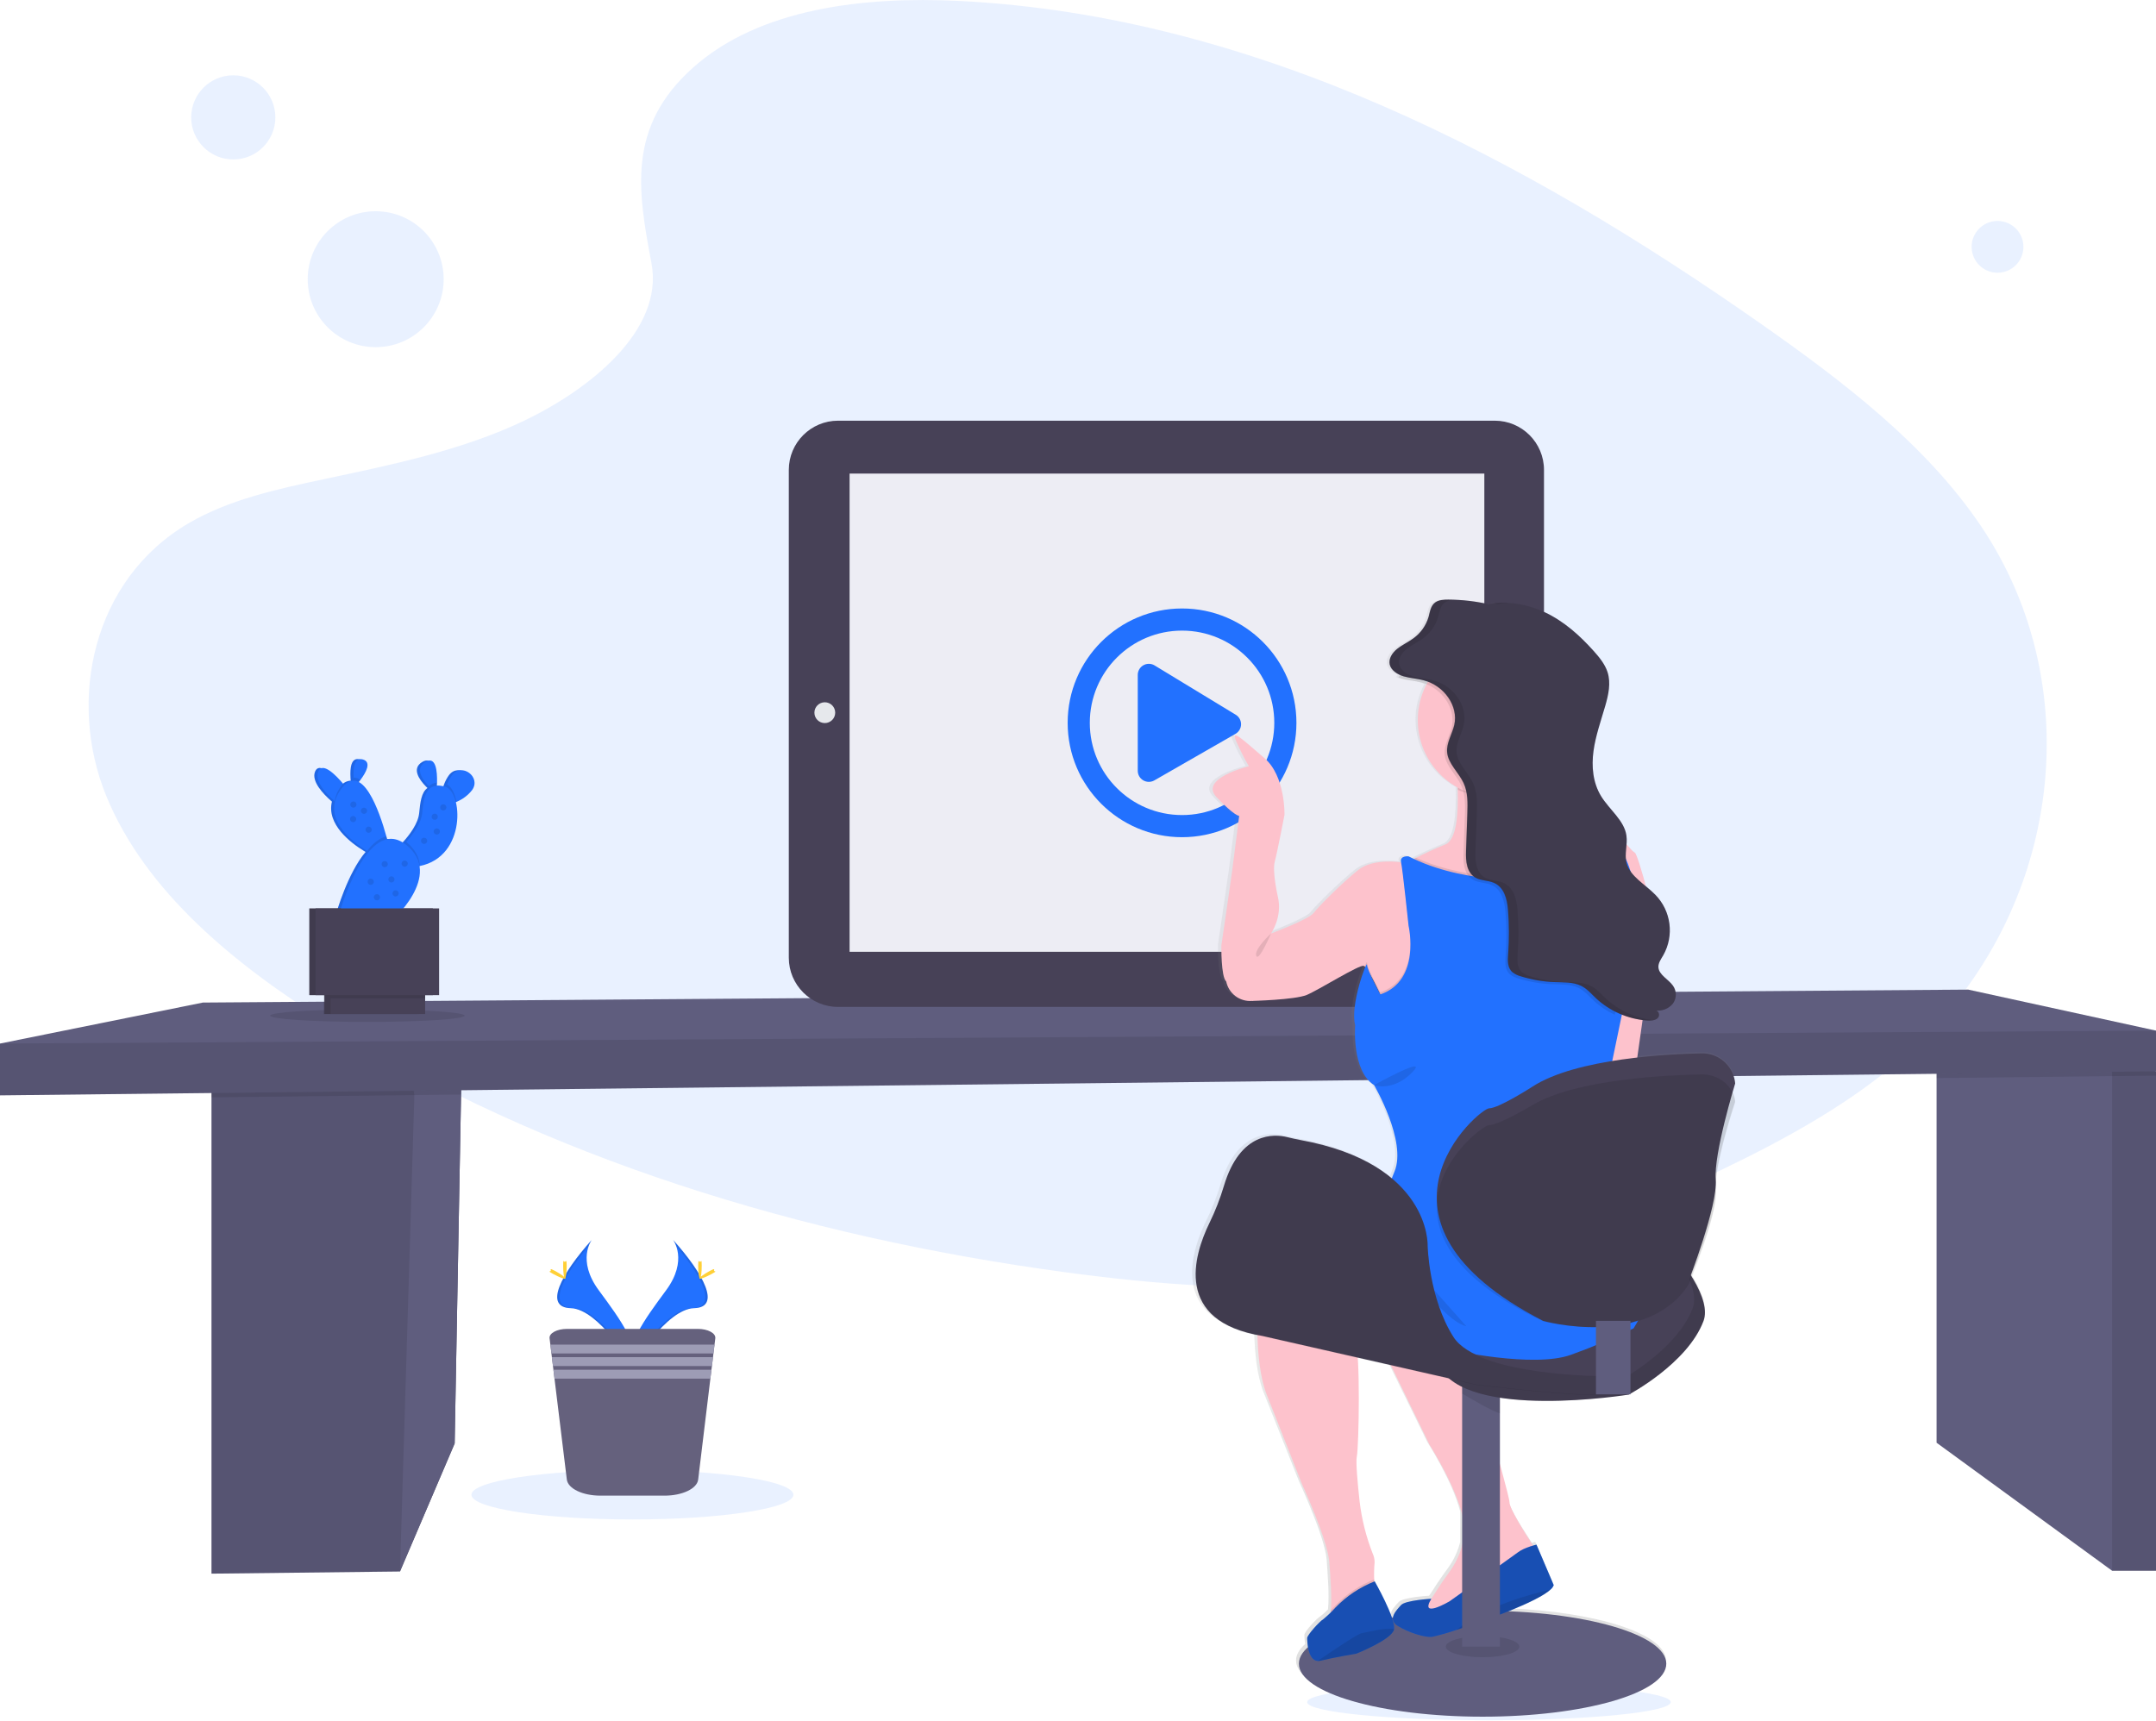
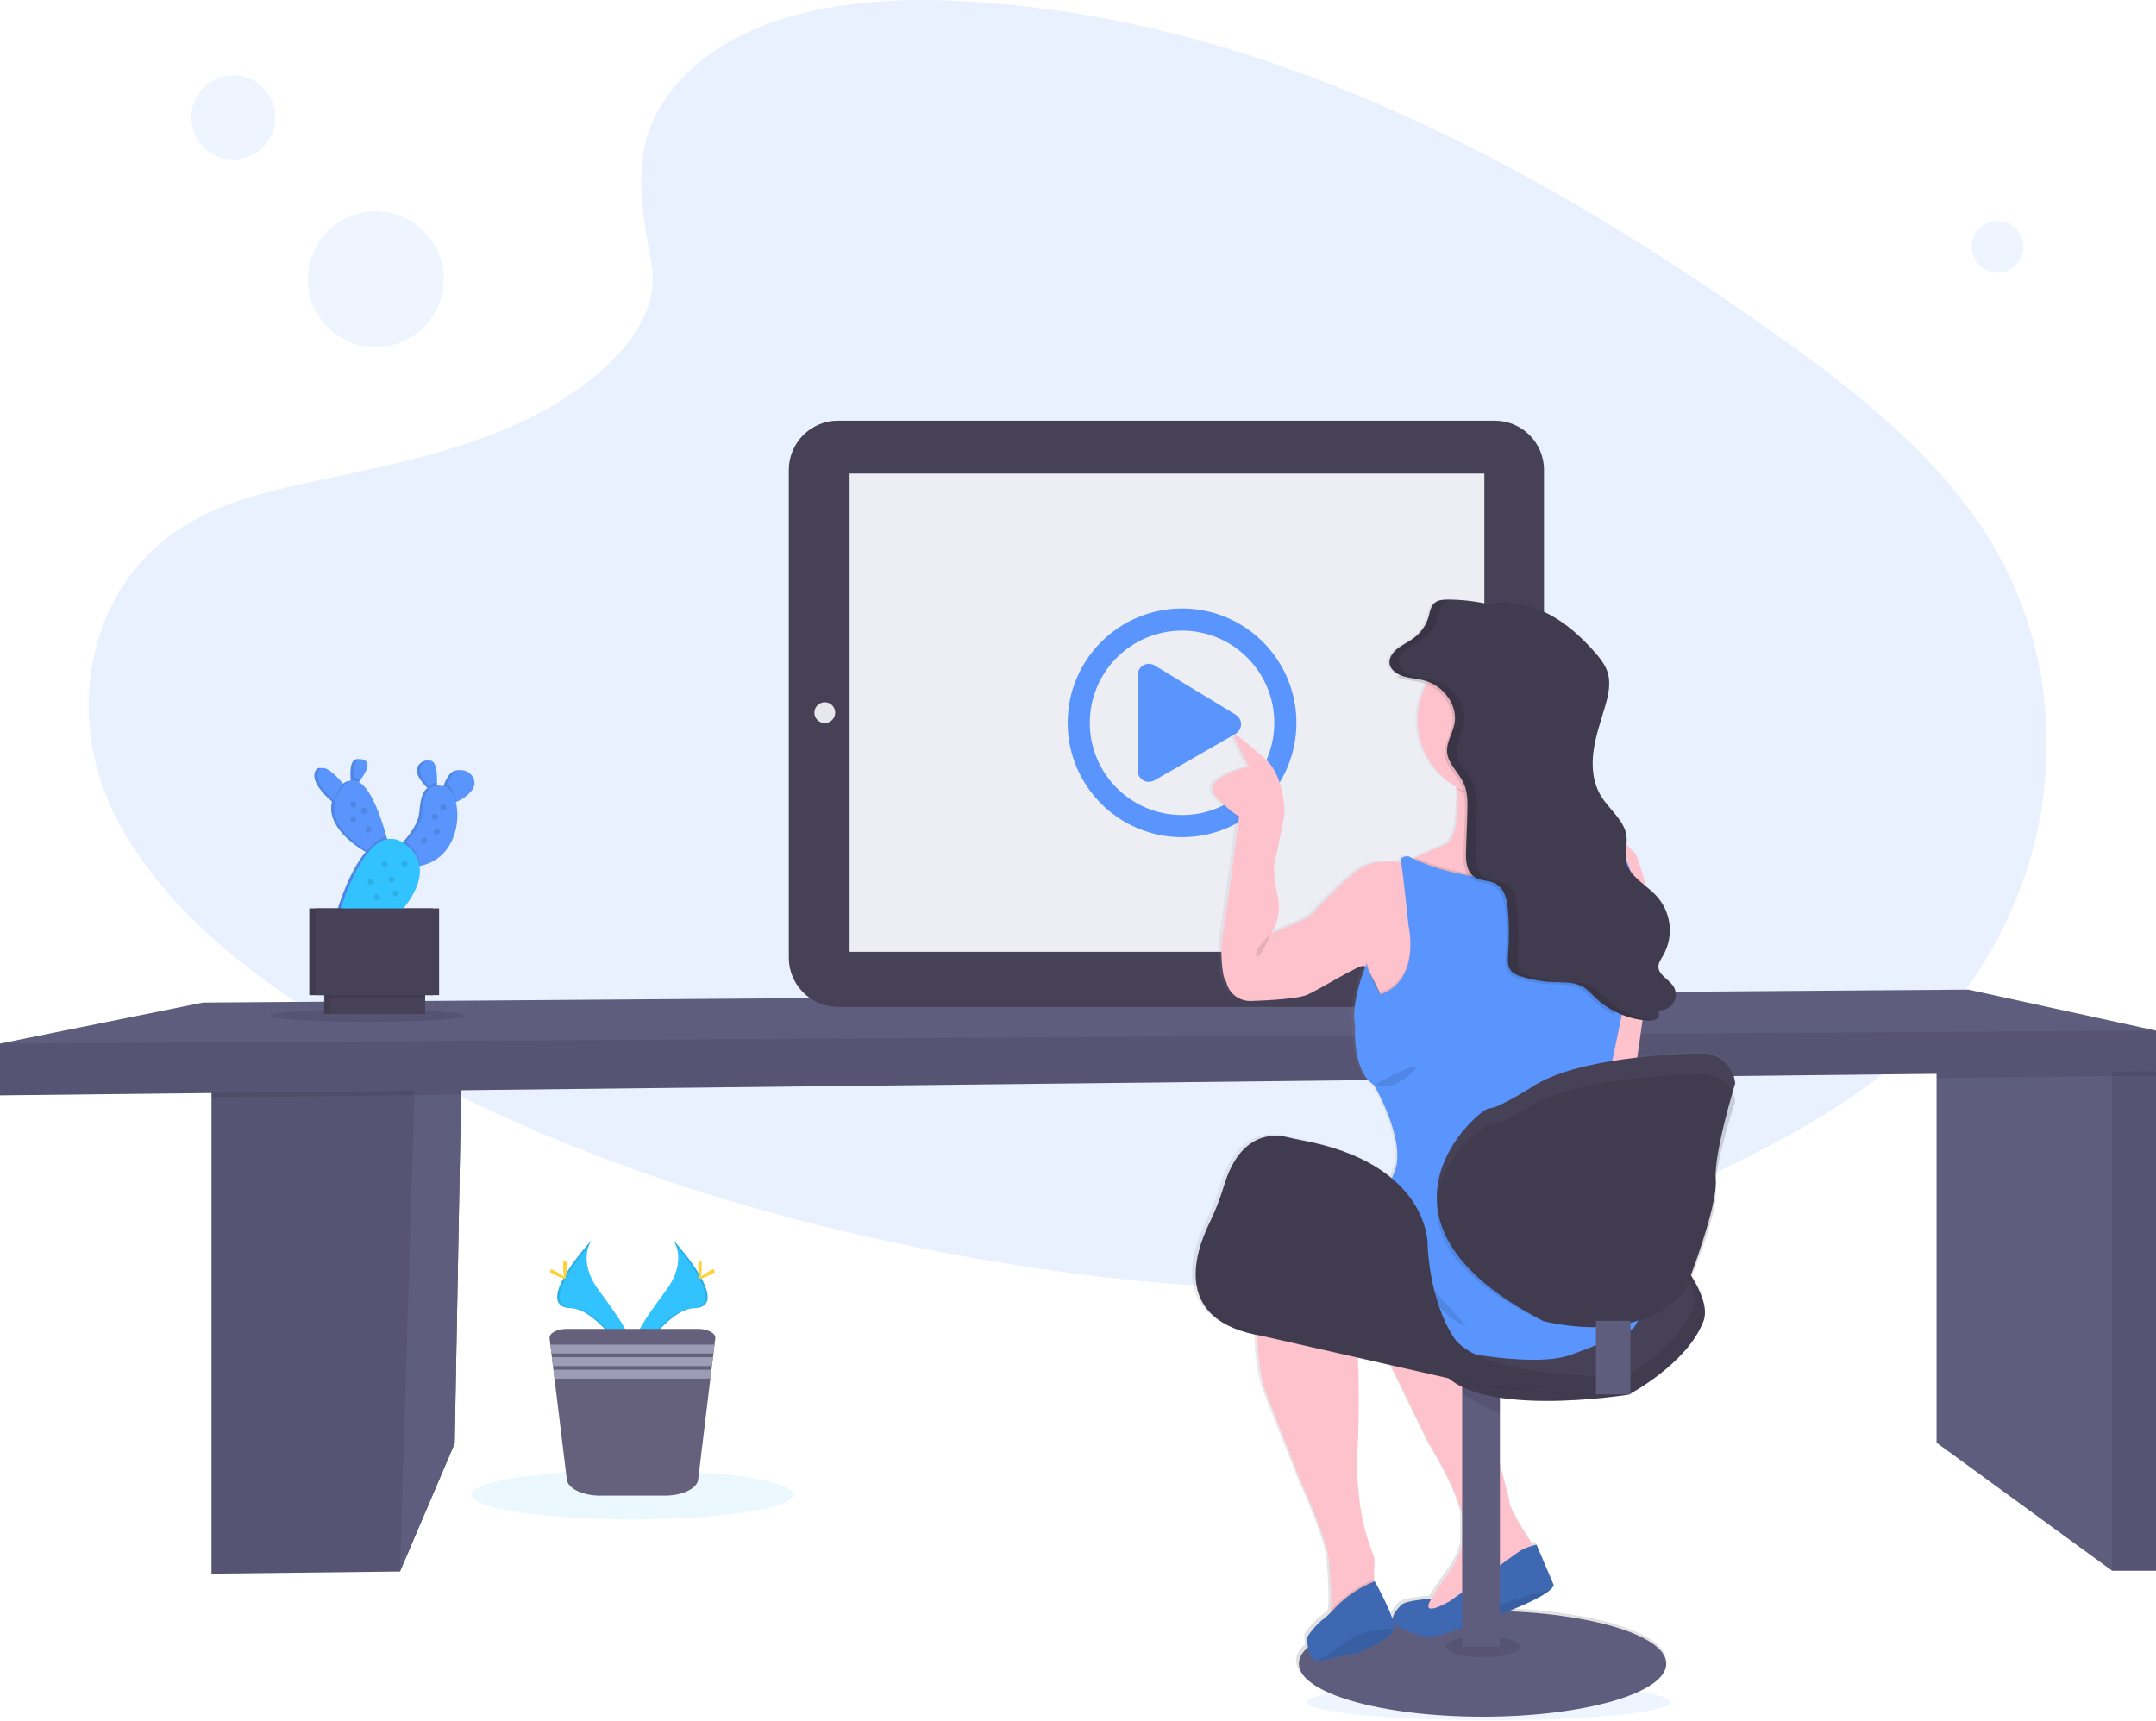
<svg xmlns="http://www.w3.org/2000/svg" id="26e08365-e7f3-4f87-b2fd-e29738693ebb" data-name="Layer 1" width="999" height="797.25" viewBox="0 0 999 797.25">
  <defs>
    <linearGradient id="c24143ca-a0c1-48a5-a3b5-0343775bf348" x1="778.67" y1="845.35" x2="778.67" y2="329.26" gradientUnits="userSpaceOnUse">
      <stop offset="0" stop-color="gray" stop-opacity="0.25" />
      <stop offset="0.54" stop-color="gray" stop-opacity="0.12" />
      <stop offset="1" stop-color="gray" stop-opacity="0.1" />
    </linearGradient>
  </defs>
  <path d="M421.71,82.64c30.78-27.43,79.11-33,123.09-30.84,138.16,6.87,262.87,73.56,370.74,149,39.05,27.31,77.5,56.74,102.85,94.35,51.6,76.57,36.3,182.63-35.46,245.7-24.41,21.46-54,37.91-84.39,52.5-54,25.93-112.31,46.74-173.62,52.67-43.73,4.22-88,.79-131.46-5.11C472,624.45,352.81,588,252.9,525.72c-43.82-27.33-85.13-61.3-103.19-105.52S143.21,320,188,293.8c18.51-10.82,40.64-15.71,62.3-20.3,31.89-6.76,64.29-13.42,93.06-27.15,29.72-14.19,64.92-41.63,59-73C396,139.63,391,110,421.71,82.64Z" transform="translate(-100.5 -51.37)" fill="#2271ff" opacity="0.1" />
-   <circle cx="174.08" cy="129.4" r="31.5" fill="#2271ff" opacity="0.1" />
-   <circle cx="108.09" cy="54.4" r="19.5" fill="#2271ff" opacity="0.1" />
-   <circle cx="925.57" cy="114.4" r="12" fill="#2271ff" opacity="0.1" />
-   <ellipse cx="689.92" cy="788.85" rx="84.24" ry="8.4" fill="#2271ff" opacity="0.1" />
+   <circle cx="174.08" cy="129.4" r="31.5" fill="#5995fd" opacity="0.1" />
+   <circle cx="108.09" cy="54.4" r="19.5" fill="#5995fd" opacity="0.1" />
+   <circle cx="925.57" cy="114.4" r="12" fill="#5995fd" opacity="0.1" />
+   <ellipse cx="689.92" cy="788.85" rx="84.24" ry="8.4" fill="#5995fd" opacity="0.1" />
  <polygon points="214 487.31 213.63 507.26 210.67 668.97 185.33 728.31 98 729.31 98 496.5 189.14 489.28 214 487.31" fill="#5f5d7e" />
  <polygon points="214 487.31 213.63 507.26 210.67 668.97 185.33 728.31 98 729.31 98 496.5 189.14 489.28 214 487.31" opacity="0.1" />
  <polygon points="214 487.31 213.63 507.26 210.67 668.97 185.33 728.31 192 507.64 191.98 507.5 189.14 489.28 214 487.31" fill="#5f5d7e" />
  <polygon points="189.14 489.28 214 487.31 213.63 507.26 191.98 507.5 98 508.55 98 496.5 189.14 489.28" opacity="0.1" />
  <polygon points="999 496.5 999 727.97 978.67 727.97 897.33 668.64 897.33 489.97 970 483.14 974.46 485.19 978.67 487.13 999 496.5" fill="#5f5d7e" />
  <rect x="978.67" y="485.19" width="20.33" height="242.78" opacity="0.1" />
  <polygon points="999 485.19 999 498.5 978.67 498.73 897.33 499.63 897.33 489.97 970 483.14 974.46 485.19 978.67 487.13 978.67 485.19 999 485.19" opacity="0.1" />
  <polygon points="999 477.64 999 496.5 0 507.64 0 483.64 94 464.64 912 458.64 999 477.64" fill="#5f5d7e" />
  <polygon points="999 477.64 999 496.5 0 507.64 0 483.64 999 477.64" opacity="0.1" />
  <rect x="365.5" y="194.97" width="349.92" height="271.69" rx="22.82" ry="22.82" fill="#474157" />
  <rect x="393.66" y="219.48" width="294.12" height="221.63" fill="#ededf4" />
  <circle cx="382.18" cy="330.29" r="4.82" fill="#e6e8ec" />
  <circle cx="700.81" cy="330.81" r="7.95" fill="#e6e8ec" />
-   <path d="M672.93,382.52l-37.61-22.86a5.14,5.14,0,0,0-7.63,4.48V408.6a5.14,5.14,0,0,0,7.63,4.48l37.61-21.58A5.15,5.15,0,0,0,672.93,382.52Zm28.28,3.85a53,53,0,1,0-53,53A53,53,0,0,0,701.21,386.37Zm-95.74,0a42.74,42.74,0,1,1,42.74,42.74A42.73,42.73,0,0,1,605.47,386.37Z" transform="translate(-100.5 -51.37)" fill="#2271ff" />
+   <path d="M672.93,382.52l-37.61-22.86a5.14,5.14,0,0,0-7.63,4.48V408.6a5.14,5.14,0,0,0,7.63,4.48l37.61-21.58A5.15,5.15,0,0,0,672.93,382.52Zm28.28,3.85a53,53,0,1,0-53,53A53,53,0,0,0,701.21,386.37Zm-95.74,0a42.74,42.74,0,1,1,42.74,42.74A42.73,42.73,0,0,1,605.47,386.37Z" transform="translate(-100.5 -51.37)" fill="#5995fd" />
  <path d="M904.38,560.51a12.5,12.5,0,0,0-1.13-3.52c.76-2.59,1.25-4.18,1.25-4.18s0-.38-.12-1a15.35,15.35,0,0,0-15.55-12.88c-6,.11-17.38.51-30,1.93.72-5.05,1.58-11.09,2.48-17.31l1.65.18c.38,0,.78,0,1.18.06h.53a5.44,5.44,0,0,0,3.66-1.12,2.16,2.16,0,0,0-.67-3.54,8.92,8.92,0,0,0,7.83-3.28,7,7,0,0,0,0-8.14c-2.11-3-6.58-5-6.82-8.53-.13-2,1.21-3.8,2.26-5.57a23.27,23.27,0,0,0-3.67-27.95,54.76,54.76,0,0,0-4.44-3.95c-2.2-8.08-4.5-15.3-5.18-15.53-.88-.29-2.39-2.19-3.83-3.82a18.4,18.4,0,0,0-.07-4.13c-1.06-7-8-12-11.82-18.18s-4.51-13.75-3.53-20.83,3.45-13.93,5.46-20.84c1.5-5.13,2.75-10.58,1.07-15.67-1.19-3.63-3.78-6.77-6.45-9.72-6.41-7.09-13.8-13.73-22.92-18a45.55,45.55,0,0,0-20.29-4.34h-.07l-1.1.06-.78.05-.78.08-.83.08h0c-.85.11-1.69.24-2.53.41a87.31,87.31,0,0,0-18.55-2.08h-.81a9.5,9.5,0,0,0-5.3,1.25c-2.22,1.55-2.5,4.33-3.17,6.75a18.73,18.73,0,0,1-7.2,10c-2.39,1.72-5.2,3-7.48,4.8s-4.06,4.5-3.45,7.16c.51,2.23,2.59,3.89,5,4.9-.29.36-.59.71-.87,1.08.47.19,1,.36,1.43.5,3,.89,6.23,1,9.27,1.81a20.31,20.31,0,0,1,2.46.83,35.12,35.12,0,0,0-4.11,16.52,35.59,35.59,0,0,0,18.62,31.22c0,.34,0,.67,0,1,.31,10.44-.48,23.14-5.82,25.29s-10.45,4.58-13.6,6.15l-1,.53c-.83-.38-1.66-.78-2.47-1.2,0,0-4.25-.5-3.51,2.74,0,0-12.85-2-19.9,3.49s-18.62,16.95-20.89,19.94S688,483.54,688,483.54s5.53-7.73,3.14-17.2c0,0-2.64-11.42-1.38-16s4.53-21.58,4.53-21.58.46-17.94-9.33-26.17-16.6-15-12.82-7a111.46,111.46,0,0,0,5.54,10.71s-23.41,5.56-15.1,14.24,10.57,8.69,10.57,8.69-2.77,21.43-3.28,25.42-5,34.39-5,34.39-.25,14.46,2.27,16.7c0,0,1.65,9.31,12.08,9,0,0,19.88-.5,25.42-2.74s24.66-14.21,26.68-13.46a1.15,1.15,0,0,1,.39.26,2.83,2.83,0,0,1,.3.3c-2,4.43-6.74,19.47-4.72,26.86,0,0-1.76,20.93,8.81,27.66,0,0,15.35,25.92,9.56,39.87-.46,1.13-.87,2.17-1.25,3.18-8.79-7.29-22.2-14-42.68-17.71-2.09-.38-4.17-.84-6.23-1.34-5.82-1.41-21.83-2.7-29.45,22.61a111.36,111.36,0,0,1-6.76,17.12c-3,6.07-6.33,14.77-6.4,23.4-.17,12.1,6.08,24.09,28.76,28.49.25,9,1.28,19.72,4.36,27.43,6.29,15.7,16.36,41.12,16.36,41.12s12.08,25.92,12.84,36.38c.49,6.85,1.21,15.83.71,22,0,.38-.06.74-.1,1.1a26.52,26.52,0,0,1-3.38,3.07c-1.76,1-7.55,7.23-7.55,8.72a26.64,26.64,0,0,0,.38,4.26c-2.74,2.39-4.24,5-4.24,7.6,0,13.52,38.37,24.48,85.7,24.48s85.69-11,85.69-24.48c0-12.34-32-22.54-73.58-24.22,8.67-3.46,16.37-7.09,19.56-10a4.68,4.68,0,0,0,1.51-2.06l-8.05-18.69s-.63.14-1.56.41l-.56-.84c-3.58-5.45-10.47-16.31-10.47-19.26,0-1.09-1.82-8.06-4.46-17.61V698c26.26,4,60.1-1.44,60.1-1.44l.15-.08h.66v-.36c4.55-2.52,27.31-15.85,34.06-33.53,2-5.16-.49-12.55-5.44-20.45,3.46-8.59,12-30.78,11.15-39.63,0-.47-.06-1-.06-1.52a26.12,26.12,0,0,0,.1-2.72c1-13,9-36.75,9-36.75S904.48,561.11,904.38,560.51Zm-170-57.76c1.82,3.2,3.77,7.29,4.54,8.95h0S736.26,506.8,734.43,502.75Zm1.9,280.1-.19.07,0-1a59.38,59.38,0,0,1,.19-7.82,9.16,9.16,0,0,0-.86-4.06,96,96,0,0,1-6.13-24.13c-1-8.72-1.83-18.23-1.31-20.65.78-3.71,1.42-31.81.45-45.66l15.48,3.48,18,36.7s11.58,17.92,15.17,32.06V766a34.6,34.6,0,0,1-5.41,11.74c-2.39,3.27-4.72,6.58-6.88,10-.66,1.06-1.39,2.15-2.12,3.17-.24,0-12.07.69-14.08,2.91-1.24,1.37-3.4,3.53-3.76,5.7l-.51.08C742,792.69,736.33,782.85,736.33,782.85Z" transform="translate(-100.5 -51.37)" fill="url(#c24143ca-a0c1-48a5-a3b5-0343775bf348)" />
  <path d="M812.43,770l-4,13-17,14.75-25,7.18s-11.75-6.43-7.75-7.68c1.11-.35,2.43-1.62,3.77-3.28-1.4,5.1,9.73-1.47,9.73-1.47s28.75-20.5,31.75-22.75a22.61,22.61,0,0,1,6.4-2.93C811.58,768.77,812.43,770,812.43,770Z" transform="translate(-100.5 -51.37)" opacity="0.1" />
  <path d="M812.43,770l-4,13-17,14.75-25,7.18s-11.75-6.43-7.75-7.68c1.11-.35,2.43-1.62,3.77-3.28a50,50,0,0,0,3.34-4.82c2.14-3.44,4.46-6.76,6.83-10a36,36,0,0,0,6.31-16.61c1.75-13.75-16-41.5-16-41.5l-32.25-66.25,45,5.5s24.25,83.25,24.25,87.25c0,3,6.84,13.85,10.4,19.32C811.58,768.77,812.43,770,812.43,770Z" transform="translate(-100.5 -51.37)" fill="#fdc2cc" />
  <ellipse cx="686.97" cy="771.05" rx="85.12" ry="24.55" fill="#5f5d7e" />
-   <path d="M820.43,786a4.8,4.8,0,0,1-1.5,2.07c-6.18,5.67-29.29,14.1-43.57,18.68A101.11,101.11,0,0,1,763.93,810c-3.5.25-10.75-2-15.75-5.07s-.5-7.43,1.52-9.68,14-2.92,14-2.92c-5.75,9.57,8.49,1.17,8.49,1.17s28.75-20.5,31.75-22.75,8.5-3.5,8.5-3.5Z" transform="translate(-100.5 -51.37)" fill="#2271ff" />
+   <path d="M820.43,786a4.8,4.8,0,0,1-1.5,2.07c-6.18,5.67-29.29,14.1-43.57,18.68A101.11,101.11,0,0,1,763.93,810c-3.5.25-10.75-2-15.75-5.07s-.5-7.43,1.52-9.68,14-2.92,14-2.92c-5.75,9.57,8.49,1.17,8.49,1.17s28.75-20.5,31.75-22.75,8.5-3.5,8.5-3.5Z" transform="translate(-100.5 -51.37)" fill="#5995fd" />
  <path d="M820.43,786a4.8,4.8,0,0,1-1.5,2.07c-6.18,5.67-29.29,14.1-43.57,18.68A101.11,101.11,0,0,1,763.93,810c-3.5.25-10.75-2-15.75-5.07s-.5-7.43,1.52-9.68,14-2.92,14-2.92c-5.75,9.57,8.49,1.17,8.49,1.17s28.75-20.5,31.75-22.75,8.5-3.5,8.5-3.5Z" transform="translate(-100.5 -51.37)" opacity="0.3" />
  <path d="M818.93,788.09c-6.18,5.67-29.29,14.1-43.57,18.68C788.3,795.81,810,790.08,818.93,788.09Z" transform="translate(-100.5 -51.37)" opacity="0.1" />
  <ellipse cx="686.97" cy="763.14" rx="17.03" ry="4.91" opacity="0.1" />
  <rect x="677.5" y="633.64" width="17.5" height="129.5" fill="#5f5d7e" />
  <path d="M795.5,691.43v15c-3.5-1.08-11.49-5.63-17.5-9.21V685h3.65Z" transform="translate(-100.5 -51.37)" opacity="0.1" />
  <path d="M754.27,628.63s57.78-14.87,72.16-26,70.85,41.24,63.39,61-34.62,34.07-34.62,34.07-75.11,12.22-87.9-13.27S754.27,628.63,754.27,628.63Z" transform="translate(-100.5 -51.37)" fill="#474157" />
  <path d="M754.27,628.63s57.78-14.87,72.16-26,70.85,41.24,63.39,61-34.62,34.07-34.62,34.07-75.11,12.22-87.9-13.27S754.27,628.63,754.27,628.63Z" transform="translate(-100.5 -51.37)" opacity="0.1" />
  <path d="M749.27,622.63s57.78-14.87,72.16-26,70.85,41.24,63.39,61-34.62,34.07-34.62,34.07-75.11,12.22-87.9-13.27S749.27,622.63,749.27,622.63Z" transform="translate(-100.5 -51.37)" fill="#474157" />
  <path d="M695.68,486.27,689.43,484s5.5-7.75,3.13-17.25c0,0-2.63-11.46-1.38-16.1s4.5-21.65,4.5-21.65.46-18-9.27-26.25-16.48-15-12.73-7a111.4,111.4,0,0,0,5.5,10.75s-23.25,5.57-15,14.29,10.5,8.71,10.5,8.71-2.75,21.5-3.25,25.5-5,34.5-5,34.5-.25,14.5,2.25,16.75a11.31,11.31,0,0,0,12,9C682.46,515.22,703.68,491.77,695.68,486.27Z" transform="translate(-100.5 -51.37)" fill="#fdc2cc" />
  <path d="M846.68,440.27v14L832.18,459l-24.7,18.18L800.93,482l-29.25-11.75-18.5-19.5s.9-.49,2.46-1.3l1-.53c3.13-1.57,8.06-4,13.51-6.17s6.09-14.89,5.78-25.37l0-1c-.25-7.35-1-13.36-1-13.36s3.05-.58,7.49-1.24c12.31-1.83,35.28-4.3,33.26,3.24a17.37,17.37,0,0,0,0,7.79c.06.28.12.57.19.85,2.08,9.09,8.52,18.61,8.52,18.61l20,7.2.56.2Z" transform="translate(-100.5 -51.37)" fill="#fdc2cc" />
  <path d="M846.68,444.52v-4.25a14,14,0,0,1,4.75,0c1.75.5,5.07,5.75,6.57,6.25s10.68,34.75,9.68,37.75S857.23,555,857.23,555l-19.05,21-3.75-57.75L846.68,484Z" transform="translate(-100.5 -51.37)" fill="#fdc2cc" />
  <path d="M747.93,601.77s-17.41,3.75-15.2,9.25,11.95,5.75,11.95,5.75Z" transform="translate(-100.5 -51.37)" fill="#fdc2cc" />
  <path d="M772.18,490.72l-13.25,28.55-15.75,11.5L740.43,513s-5.32-11.75-7.61-13.74a1.15,1.15,0,0,0-.39-.26c-2-.75-21,11.25-26.5,13.5s-25.25,2.75-25.25,2.75L689.43,484s17.5-6.5,19.75-9.5,13.75-14.5,20.75-20S749.7,451,749.7,451l.2.08,3.28,1.42,9.5,23.25Z" transform="translate(-100.5 -51.37)" fill="#fdc2cc" />
  <path d="M737.43,775.52a59.64,59.64,0,0,0-.19,7.84c.07,2.79.19,5.16.19,5.16l-5.75,12s-19.75,6.5-16.5,3.75c1.13-.95,1.71-3.42,2-6.69.49-6.18-.22-15.19-.71-22.06-.75-10.5-12.75-36.5-12.75-36.5s-10-25.5-16.25-41.25-4-44.25-4-44.25,1-21.5,5.5-28,22-8.75,22-8.75L719.18,644s6.75,25.5,9.25,29.25,1.75,48.5.75,53.25c-.51,2.43.35,12,1.31,20.72a97.31,97.31,0,0,0,6.08,24.2A9.24,9.24,0,0,1,737.43,775.52Z" transform="translate(-100.5 -51.37)" fill="#fdc2cc" />
  <path d="M737.43,788.52l-5.75,12s-19.75,6.5-16.5,3.75c1.13-.95,1.71-3.42,2-6.69.71-.71,1.47-1.49,2.25-2.29a50.49,50.49,0,0,1,17.85-11.93h0C737.31,786.15,737.43,788.52,737.43,788.52Z" transform="translate(-100.5 -51.37)" opacity="0.1" />
-   <path d="M746.45,806.38a.59.59,0,0,1,0,.14c-1,4.75-17.5,11.25-17.5,11.25s-10.5,1.75-16.5,3.25a4.15,4.15,0,0,1-1.41.13c-4.63-.35-4.84-9.26-4.84-10.63s5.75-7.75,7.5-8.75a53.63,53.63,0,0,0,5.56-5.33,51.6,51.6,0,0,1,18.22-12.17h0S747.25,801.45,746.45,806.38Z" transform="translate(-100.5 -51.37)" fill="#2271ff" />
+   <path d="M746.45,806.38a.59.59,0,0,1,0,.14c-1,4.75-17.5,11.25-17.5,11.25s-10.5,1.75-16.5,3.25a4.15,4.15,0,0,1-1.41.13c-4.63-.35-4.84-9.26-4.84-10.63s5.75-7.75,7.5-8.75a53.63,53.63,0,0,0,5.56-5.33,51.6,51.6,0,0,1,18.22-12.17h0S747.25,801.45,746.45,806.38Z" transform="translate(-100.5 -51.37)" fill="#5995fd" />
  <path d="M746.45,806.38a.59.59,0,0,1,0,.14c-1,4.75-17.5,11.25-17.5,11.25s-10.5,1.75-16.5,3.25a4.15,4.15,0,0,1-1.41.13c-4.63-.35-4.84-9.26-4.84-10.63s5.75-7.75,7.5-8.75a53,53,0,0,0,5.64-5.41,50.57,50.57,0,0,1,17.86-12l.28-.11S747.25,801.45,746.45,806.38Z" transform="translate(-100.5 -51.37)" opacity="0.3" />
  <path d="M746.45,806.38a.59.59,0,0,1,0,.14c-1,4.75-17.5,11.25-17.5,11.25s-10.5,1.75-16.5,3.25a4.15,4.15,0,0,1-1.41.13c5.44-3.73,18.63-12.68,20.41-12.88S742,805.55,746.45,806.38Z" transform="translate(-100.5 -51.37)" opacity="0.1" />
  <path d="M815.91,413.66c-6.18,5.09-11.86,4.36-20.49,4.36-6.24,0-14.35,2.19-19.46-.62-.21-7.81-1-14.38-1-14.38s43.5-8.25,40.75,2A18.18,18.18,0,0,0,815.91,413.66Z" transform="translate(-100.5 -51.37)" opacity="0.1" />
  <path d="M828.93,385.06a35.75,35.75,0,0,1-35.75,35.75c-.92,0-1.84,0-2.74-.1h0a35.75,35.75,0,1,1,38.5-35.65Z" transform="translate(-100.5 -51.37)" fill="#fdc2cc" />
  <path d="M762.68,475.77l9.5,15-13.25,28.55-15.75,11.5L740.43,513s-5.32-11.75-7.61-13.74c.66-1.61,1.11-2.35,1.11-1.76,0,2.5,6.15,13.75,6.15,13.75,19-6.5,13.1-31.75,13.1-31.75s-2.36-22.5-3.28-28.42l3.28,1.42Z" transform="translate(-100.5 -51.37)" opacity="0.1" />
  <path d="M846.68,440.27v14L832.18,459l-24.7,18.18L800.93,482l-29.25-11.75-18.5-19.5s.9-.49,2.46-1.3l1-.53c12.87,5.85,26.8,8,36.75,8.77a111,111,0,0,0,13.76.31C844.82,452,845.94,442.9,845,439.67Z" transform="translate(-100.5 -51.37)" opacity="0.1" />
-   <path d="M857.43,667a280.29,280.29,0,0,1-29,12.25c-17.25,6.25-55.25-2-60-3.25s-41.25-15.75-55.25-21.25-17.5-1-20.75-1.5-5.5-6.75-6-8.5,9-17,14.25-24.75,21-6.25,23.25-6.75,18,0,18,0-1-5,4.75-19-9.5-40-9.5-40c-10.5-6.75-8.75-27.75-8.75-27.75-2.5-9.25,5.5-30.5,5.5-28s6.15,13.75,6.15,13.75c19-6.5,13.1-31.75,13.1-31.75s-2.75-26.25-3.48-29.5,3.48-2.75,3.48-2.75q1.22.63,2.46,1.2c13.16,6.2,27.56,8.46,37.78,9.24a111,111,0,0,0,13.76.31c45.67-7.37,37.58-19.12,37.28-19.54l2.22.79c16.5,12,11.5,51.75,11.5,51.75L852,521.67l-4.59,22.1s16.25,98.5,17.75,103.5S857.43,667,857.43,667Z" transform="translate(-100.5 -51.37)" fill="#2271ff" />
+   <path d="M857.43,667a280.29,280.29,0,0,1-29,12.25c-17.25,6.25-55.25-2-60-3.25s-41.25-15.75-55.25-21.25-17.5-1-20.75-1.5-5.5-6.75-6-8.5,9-17,14.25-24.75,21-6.25,23.25-6.75,18,0,18,0-1-5,4.75-19-9.5-40-9.5-40c-10.5-6.75-8.75-27.75-8.75-27.75-2.5-9.25,5.5-30.5,5.5-28s6.15,13.75,6.15,13.75c19-6.5,13.1-31.75,13.1-31.75s-2.75-26.25-3.48-29.5,3.48-2.75,3.48-2.75q1.22.63,2.46,1.2c13.16,6.2,27.56,8.46,37.78,9.24a111,111,0,0,0,13.76.31c45.67-7.37,37.58-19.12,37.28-19.54l2.22.79c16.5,12,11.5,51.75,11.5,51.75L852,521.67l-4.59,22.1s16.25,98.5,17.75,103.5S857.43,667,857.43,667Z" transform="translate(-100.5 -51.37)" fill="#5995fd" />
  <path d="M735.68,622c-1,.75-12.25,24-4,30.5S735.68,622,735.68,622Z" transform="translate(-100.5 -51.37)" opacity="0.1" />
  <path d="M743.68,625.27c.25.75,23.5,37.75,36.25,40.75Z" transform="translate(-100.5 -51.37)" opacity="0.1" />
  <path d="M799.69,332.48l-3.72.79a25.07,25.07,0,0,1,3.14-.93Z" transform="translate(-100.5 -51.37)" opacity="0.1" />
  <path d="M855.71,492l-7,29.65a36.22,36.22,0,0,1-9.72-6.51c-2.23-2.12-4.23-4.55-7.1-5.94-3.69-1.79-8.14-1.55-12.33-1.7a59.32,59.32,0,0,1-15.42-2.64,10.88,10.88,0,0,1-4-1.94c-2.38-2.1-2.22-5.49-2-8.45a129.57,129.57,0,0,0,.15-17.29c-.06-1.08-.14-2.16-.23-3.24-.4-4.83-1.7-10.43-6.64-12.5-2.54-1-5.57-.92-8-2.13a6.61,6.61,0,0,1-1-.62c-3.6-2.52-3.93-7.57-3.79-11.82q.32-8.76.61-17.53a50.94,50.94,0,0,0-.19-8.65h0a19.21,19.21,0,0,0-1.56-5.52c-2.17-4.64-6.69-8.51-7.5-13.41a5.43,5.43,0,0,1-.09-.69c-.42-4.38,2.34-8.46,3.31-12.77,1.94-8.67-4.58-18.17-14.17-20.66-3-.78-6.22-.93-9.21-1.82a14.79,14.79,0,0,1-1.41-.5c7.24-9.66,19.65-16,33.74-16,22.33,0,40.44,16,40.44,35.75,0,11.2-5.83,21.19-14.94,27.75.06.28.13.57.21.85,2.35,9.09,9.64,18.61,9.64,18.61l22.64,7.2,2.52.8C861.37,452.27,855.71,492,855.71,492Z" transform="translate(-100.5 -51.37)" opacity="0.1" />
  <path d="M868,520.72c-.22,0-.43-.05-.64-.09A1.33,1.33,0,0,1,868,520.72Z" transform="translate(-100.5 -51.37)" opacity="0.1" />
  <path d="M790.68,331.49a86,86,0,0,0-19.08-2.23c-2.09,0-4.33.11-6,1.26-2.21,1.55-2.49,4.35-3.15,6.77a18.78,18.78,0,0,1-7.15,10c-2.37,1.73-5.16,3-7.43,4.82s-4,4.52-3.43,7.18S748,364,751,364.85s6.19,1,9.21,1.82c9.59,2.49,16.1,12,14.16,20.65-1,4.31-3.73,8.39-3.31,12.77.49,5.23,5.32,9.26,7.59,14.11,2.07,4.42,1.93,9.38,1.77,14.16l-.61,17.54c-.16,4.62.24,10.18,4.8,12.44,2.44,1.2,5.48,1.07,8,2.13,4.94,2.06,6.24,7.67,6.64,12.49a129.1,129.1,0,0,1,.08,20.53c-.23,3-.39,6.35,2,8.45a10.72,10.72,0,0,0,4,1.94,59.32,59.32,0,0,0,15.42,2.64c4.2.16,8.64-.08,12.33,1.7,2.87,1.39,4.87,3.83,7.1,5.94a39.24,39.24,0,0,0,23.18,10.15c1.85.16,3.95.12,5.24-1.07s.53-3.76-1.31-3.61a8.89,8.89,0,0,0,8.42-3.22,7.1,7.1,0,0,0,0-8.17c-2.09-3-6.53-5-6.77-8.56-.13-2,1.2-3.81,2.24-5.59a23.51,23.51,0,0,0-3.64-28c-4.69-4.85-11.72-8.53-13.36-14.75-1.09-4.16.56-8.53-.07-12.76-1-7-7.93-12-11.74-18.24s-4.48-13.79-3.51-20.89,3.43-14,5.43-20.9c1.49-5.15,2.72-10.62,1.06-15.73-1.19-3.63-3.75-6.78-6.41-9.75-6.37-7.11-13.7-13.77-22.76-18s-20.1-5.87-29.72-2.74" transform="translate(-100.5 -51.37)" fill="#474157" />
  <path d="M790.68,331.49a86,86,0,0,0-19.08-2.23c-2.09,0-4.33.11-6,1.26-2.21,1.55-2.49,4.35-3.15,6.77a18.78,18.78,0,0,1-7.15,10c-2.37,1.73-5.16,3-7.43,4.82s-4,4.52-3.43,7.18S748,364,751,364.85s6.19,1,9.21,1.82c9.59,2.49,16.1,12,14.16,20.65-1,4.31-3.73,8.39-3.31,12.77.49,5.23,5.32,9.26,7.59,14.11,2.07,4.42,1.93,9.38,1.77,14.16l-.61,17.54c-.16,4.62.24,10.18,4.8,12.44,2.44,1.2,5.48,1.07,8,2.13,4.94,2.06,6.24,7.67,6.64,12.49a129.1,129.1,0,0,1,.08,20.53c-.23,3-.39,6.35,2,8.45a10.72,10.72,0,0,0,4,1.94,59.32,59.32,0,0,0,15.42,2.64c4.2.16,8.64-.08,12.33,1.7,2.87,1.39,4.87,3.83,7.1,5.94a39.24,39.24,0,0,0,23.18,10.15c1.85.16,3.95.12,5.24-1.07s.53-3.76-1.31-3.61a8.89,8.89,0,0,0,8.42-3.22,7.1,7.1,0,0,0,0-8.17c-2.09-3-6.53-5-6.77-8.56-.13-2,1.2-3.81,2.24-5.59a23.51,23.51,0,0,0-3.64-28c-4.69-4.85-11.72-8.53-13.36-14.75-1.09-4.16.56-8.53-.07-12.76-1-7-7.93-12-11.74-18.24s-4.48-13.79-3.51-20.89,3.43-14,5.43-20.9c1.49-5.15,2.72-10.62,1.06-15.73-1.19-3.63-3.75-6.78-6.41-9.75-6.37-7.11-13.7-13.77-22.76-18s-20.1-5.87-29.72-2.74" transform="translate(-100.5 -51.37)" opacity="0.1" />
  <path d="M737.18,554.27s8.5,3.25,17.5-5.75S737.18,554.27,737.18,554.27Z" transform="translate(-100.5 -51.37)" opacity="0.1" />
  <g opacity="0.1">
    <path d="M794.44,331.34a35.56,35.56,0,0,1,5-.63,37.93,37.93,0,0,0-7,.22Z" transform="translate(-100.5 -51.37)" />
    <path d="M844.58,514.16c-2.24-2.11-4.23-4.55-7.11-5.94-3.68-1.78-8.13-1.54-12.33-1.7a59,59,0,0,1-15.42-2.64,10.72,10.72,0,0,1-4-1.94c-2.38-2.1-2.21-5.48-2-8.45a129.1,129.1,0,0,0-.08-20.53c-.41-4.82-1.7-10.43-6.65-12.49-2.53-1.06-5.56-.93-8-2.13-4.56-2.26-5-7.82-4.81-12.44q.31-8.77.61-17.53c.17-4.79.3-9.75-1.77-14.17-2.27-4.85-7.1-8.87-7.59-14.11-.41-4.37,2.35-8.46,3.32-12.77,1.94-8.67-4.58-18.16-14.17-20.65-3-.78-6.22-.94-9.21-1.82s-5.89-2.78-6.51-5.5,1.15-5.36,3.42-7.19,5.06-3.09,7.44-4.82a18.71,18.71,0,0,0,7.14-10c.67-2.42,1-5.21,3.15-6.77a8,8,0,0,1,4.1-1.2c-.89,0-1.78-.05-2.66-.05-2.09,0-4.33.11-6,1.25-2.21,1.56-2.49,4.35-3.15,6.77a18.78,18.78,0,0,1-7.15,10c-2.37,1.73-5.16,3-7.43,4.82s-4,4.52-3.43,7.19,3.53,4.61,6.52,5.5,6.19,1,9.21,1.82c9.59,2.49,16.1,12,14.16,20.65-1,4.31-3.73,8.4-3.31,12.77.49,5.24,5.32,9.26,7.59,14.11,2.07,4.42,1.94,9.38,1.77,14.17q-.31,8.76-.61,17.53c-.16,4.62.24,10.18,4.8,12.44,2.44,1.2,5.48,1.07,8,2.13,4.94,2.06,6.24,7.67,6.64,12.49a129.1,129.1,0,0,1,.08,20.53c-.23,3-.39,6.35,2,8.45a10.72,10.72,0,0,0,4,1.94,58.91,58.91,0,0,0,15.42,2.64c4.2.16,8.64-.08,12.33,1.7,2.87,1.39,4.87,3.83,7.11,5.94a39.18,39.18,0,0,0,23.17,10.15,10.71,10.71,0,0,0,3.35-.13A39.11,39.11,0,0,1,844.58,514.16Z" transform="translate(-100.5 -51.37)" />
  </g>
  <path d="M689.43,484s-8,7.34-6.83,10.34S689.43,484,689.43,484Z" transform="translate(-100.5 -51.37)" opacity="0.1" />
  <path d="M696.85,578.35c-5.77-1.41-21.68-2.71-29.25,22.68a112.32,112.32,0,0,1-6.71,17.17c-7.26,14.91-16.64,45.57,24.61,52.32l99,22.5s53,6.5,56.5,4,3-8,3-8-58.5,0-70-18-12-42.5-12-42.5,1.44-37.83-59-48.82C701,579.32,698.9,578.85,696.85,578.35Z" transform="translate(-100.5 -51.37)" fill="#474157" />
  <path d="M696.85,578.52c-5.77-1.41-21.68-2.71-29.25,22.69a112.32,112.32,0,0,1-6.71,17.17c-7.26,14.9-16.64,45.56,24.61,52.31l99,22.5s53,6.5,56.5,4,3-8,3-8-58.5,0-70-18-12-42.5-12-42.5,1.44-37.83-59-48.82C701,579.49,698.9,579,696.85,578.52Z" transform="translate(-100.5 -51.37)" opacity="0.1" />
  <path d="M904.38,552.48a15.29,15.29,0,0,0-15.45-12.92c-14.24.26-58.07,2.16-78.43,15.46,0,0-15.5,10-20,10s-65.5,52,25,98.5c0,0,48.5,13.8,67.5-18.6,0,0,13.5-34.8,12.5-46.85s9-44.55,9-44.55S904.48,553.13,904.38,552.48Z" transform="translate(-100.5 -51.37)" fill="#474157" />
  <path d="M904.38,561.24c-1.14-7-7.8-12.06-15.45-11.93-14.24.24-58.07,2-78.43,14.27,0,0-15.5,9.23-20,9.23s-65.5,48,25,90.93c0,0,48.5,12.74,67.5-17.17,0,0,13.5-32.13,12.5-43.25s9-41.12,9-41.12S904.48,561.84,904.38,561.24Z" transform="translate(-100.5 -51.37)" opacity="0.1" />
  <rect x="739.5" y="612.14" width="16" height="34.07" fill="#5f5d7e" />
  <ellipse cx="170.24" cy="470.71" rx="45.04" ry="2.89" opacity="0.1" />
-   <path d="M308.54,410.62a17.18,17.18,0,0,0-2.28,4.29c-.14.38-.28.8-.42,1.21a3.69,3.69,0,0,0-.79-.27,11.34,11.34,0,0,0-3.57-.31c0-.46.06-1,.07-1.46.15-5.27-.47-12.62-5.5-9.51-4.82,3-1.38,8,1.73,11.21l.8.78c-2.84,2-3.38,6.73-3.85,11.64s-4.64,10.29-7.41,13.34c-.28.31-.53.59-.78.85a10.11,10.11,0,0,0-8.05-2.07c-.11-.43-.24-.88-.37-1.36-2.24-8.08-6.89-22.09-12.82-25.16l.78-1c2.52-3.3,5.36-8.19,1.17-9.45s-4.57,4.25-4.34,8.37c0,.52.08,1,.12,1.46a6.17,6.17,0,0,0-4.38,2.14l-.65-.76c-3.4-4-9.63-10.37-11.52-5.56-1.76,4.48,3.73,10.29,7.59,13.66l.24.21C251.72,433.4,263,442,269.12,445.72l.79.48c-8.4,9.9-13.59,28.45-13.59,28.45l23.52,4.2s15.6-13.45,13.6-26.09l.16,0c15.59-3.12,19.13-19.74,16.7-29.61l.28-.11a17.74,17.74,0,0,0,7.22-5.46C322.16,411.51,313,404.67,308.54,410.62Z" transform="translate(-100.5 -51.37)" fill="#2271ff" />
+   <path d="M308.54,410.62a17.18,17.18,0,0,0-2.28,4.29c-.14.38-.28.8-.42,1.21a3.69,3.69,0,0,0-.79-.27,11.34,11.34,0,0,0-3.57-.31c0-.46.06-1,.07-1.46.15-5.27-.47-12.62-5.5-9.51-4.82,3-1.38,8,1.73,11.21l.8.78c-2.84,2-3.38,6.73-3.85,11.64s-4.64,10.29-7.41,13.34c-.28.31-.53.59-.78.85a10.11,10.11,0,0,0-8.05-2.07c-.11-.43-.24-.88-.37-1.36-2.24-8.08-6.89-22.09-12.82-25.16l.78-1c2.52-3.3,5.36-8.19,1.17-9.45s-4.57,4.25-4.34,8.37c0,.52.08,1,.12,1.46a6.17,6.17,0,0,0-4.38,2.14l-.65-.76c-3.4-4-9.63-10.37-11.52-5.56-1.76,4.48,3.73,10.29,7.59,13.66l.24.21C251.72,433.4,263,442,269.12,445.72l.79.48c-8.4,9.9-13.59,28.45-13.59,28.45l23.52,4.2s15.6-13.45,13.6-26.09l.16,0c15.59-3.12,19.13-19.74,16.7-29.61l.28-.11a17.74,17.74,0,0,0,7.22-5.46C322.16,411.51,313,404.67,308.54,410.62Z" transform="translate(-100.5 -51.37)" fill="#5995fd" />
  <path d="M308.54,410.62a17.18,17.18,0,0,0-2.28,4.29c-.14.38-.28.8-.42,1.21a3.69,3.69,0,0,0-.79-.27,11.34,11.34,0,0,0-3.57-.31c0-.46.06-1,.07-1.46.15-5.27-.47-12.62-5.5-9.51-4.82,3-1.38,8,1.73,11.21l.8.78c-2.84,2-3.38,6.73-3.85,11.64s-4.64,10.29-7.41,13.34c-.28.31-.53.59-.78.85a10.11,10.11,0,0,0-8.05-2.07c-.11-.43-.24-.88-.37-1.36-2.24-8.08-6.89-22.09-12.82-25.16l.78-1c2.52-3.3,5.36-8.19,1.17-9.45s-4.57,4.25-4.34,8.37c0,.52.08,1,.12,1.46a6.17,6.17,0,0,0-4.38,2.14l-.65-.76c-3.4-4-9.63-10.37-11.52-5.56-1.76,4.48,3.73,10.29,7.59,13.66l.24.21C251.72,433.4,263,442,269.12,445.72l.79.48c-8.4,9.9-13.59,28.45-13.59,28.45l23.52,4.2s15.6-13.45,13.6-26.09l.16,0c15.59-3.12,19.13-19.74,16.7-29.61l.28-.11a17.74,17.74,0,0,0,7.22-5.46C322.16,411.51,313,404.67,308.54,410.62Z" transform="translate(-100.5 -51.37)" opacity="0.1" />
-   <path d="M261.72,417.4,259,425.45s-1.53-1.08-3.46-2.78c-3.86-3.37-9.35-9.18-7.59-13.66,1.89-4.81,8.12,1.54,11.52,5.56C260.81,416.16,261.72,417.4,261.72,417.4Z" transform="translate(-100.5 -51.37)" fill="#2271ff" />
-   <path d="M267.52,412.81a38.89,38.89,0,0,1-2.68,3.15,42.22,42.22,0,0,1-.49-4.23c-.23-4.12.21-9.59,4.34-8.37S270,409.51,267.52,412.81Z" transform="translate(-100.5 -51.37)" fill="#2271ff" />
-   <path d="M303,414.08c-.08,2.65-.34,4.76-.34,4.76a34,34,0,0,1-3.43-3.06c-3.11-3.23-6.55-8.21-1.73-11.21C302.52,401.46,303.14,408.81,303,414.08Z" transform="translate(-100.5 -51.37)" fill="#2271ff" />
-   <path d="M319.24,417.55A17.74,17.74,0,0,1,312,423a20.18,20.18,0,0,1-2.42.87l-3.24-4.55a33.05,33.05,0,0,1,1.34-4.42,17.18,17.18,0,0,1,2.28-4.29C314.46,404.67,323.6,411.51,319.24,417.55Z" transform="translate(-100.5 -51.37)" fill="#2271ff" />
+   <path d="M261.72,417.4,259,425.45s-1.53-1.08-3.46-2.78c-3.86-3.37-9.35-9.18-7.59-13.66,1.89-4.81,8.12,1.54,11.52,5.56C260.81,416.16,261.72,417.4,261.72,417.4Z" transform="translate(-100.5 -51.37)" fill="#5995fd" />
+   <path d="M267.52,412.81a38.89,38.89,0,0,1-2.68,3.15,42.22,42.22,0,0,1-.49-4.23c-.23-4.12.21-9.59,4.34-8.37S270,409.51,267.52,412.81Z" transform="translate(-100.5 -51.37)" fill="#5995fd" />
+   <path d="M303,414.08c-.08,2.65-.34,4.76-.34,4.76a34,34,0,0,1-3.43-3.06c-3.11-3.23-6.55-8.21-1.73-11.21C302.52,401.46,303.14,408.81,303,414.08Z" transform="translate(-100.5 -51.37)" fill="#5995fd" />
+   <path d="M319.24,417.55A17.74,17.74,0,0,1,312,423a20.18,20.18,0,0,1-2.42.87l-3.24-4.55a33.05,33.05,0,0,1,1.34-4.42,17.18,17.18,0,0,1,2.28-4.29C314.46,404.67,323.6,411.51,319.24,417.55Z" transform="translate(-100.5 -51.37)" fill="#5995fd" />
  <path d="M259.44,414.57c1.37,1.59,2.28,2.83,2.28,2.83L259,425.45s-1.53-1.08-3.46-2.78a15.75,15.75,0,0,1,3.1-7.07C258.88,415.23,259.17,414.88,259.44,414.57Z" transform="translate(-100.5 -51.37)" opacity="0.1" />
  <path d="M267.52,412.81a38.89,38.89,0,0,1-2.68,3.15,42.22,42.22,0,0,1-.49-4.23A5.46,5.46,0,0,1,267.52,412.81Z" transform="translate(-100.5 -51.37)" opacity="0.1" />
-   <path d="M281,444.77l-6.84,3s-1.49-.72-3.64-2.06c-7.19-4.43-21.64-15.56-11.95-28.68s17.77,10.42,20.95,21.92C280.53,442.4,281,444.77,281,444.77Z" transform="translate(-100.5 -51.37)" fill="#2271ff" />
+   <path d="M281,444.77l-6.84,3s-1.49-.72-3.64-2.06c-7.19-4.43-21.64-15.56-11.95-28.68s17.77,10.42,20.95,21.92C280.53,442.4,281,444.77,281,444.77Z" transform="translate(-100.5 -51.37)" fill="#5995fd" />
  <path d="M299.22,415.78a5.57,5.57,0,0,1,3.77-1.7c-.08,2.65-.34,4.76-.34,4.76A34,34,0,0,1,299.22,415.78Z" transform="translate(-100.5 -51.37)" opacity="0.1" />
  <path d="M312,423a20.18,20.18,0,0,1-2.42.87l-3.24-4.55a33.05,33.05,0,0,1,1.34-4.42C309.79,416.14,311.33,419.17,312,423Z" transform="translate(-100.5 -51.37)" opacity="0.1" />
-   <path d="M295,452.73l-1.15.2c-22.93,3.49-7.56-8.88-7.56-8.88s1-.95,2.43-2.51c2.77-3.05,6.93-8.4,7.41-13.34.72-7.43,1.55-14.4,10.32-12.35C315.1,417.86,316.75,448.38,295,452.73Z" transform="translate(-100.5 -51.37)" fill="#2271ff" />
+   <path d="M295,452.73l-1.15.2c-22.93,3.49-7.56-8.88-7.56-8.88s1-.95,2.43-2.51c2.77-3.05,6.93-8.4,7.41-13.34.72-7.43,1.55-14.4,10.32-12.35C315.1,417.86,316.75,448.38,295,452.73Z" transform="translate(-100.5 -51.37)" fill="#5995fd" />
  <rect x="150.3" y="458.44" width="43.81" height="11.52" fill="#474157" />
  <rect x="143.34" y="421" width="57.24" height="40.2" fill="#474157" />
  <rect x="149.88" y="458.44" width="43.81" height="11.52" opacity="0.1" />
  <rect x="143.16" y="421.01" width="57.24" height="40.2" opacity="0.1" />
  <rect x="153.18" y="458.44" width="43.81" height="11.52" fill="#474157" />
  <path d="M279.56,439c1,3.44,1.48,5.81,1.48,5.81l-6.84,3s-1.49-.72-3.64-2.06C273.24,442.32,276.26,439.75,279.56,439Z" transform="translate(-100.5 -51.37)" opacity="0.1" />
  <path d="M295,452.73l-1.15.2c-22.93,3.49-7.56-8.88-7.56-8.88s1-.95,2.43-2.51C293,445,294.81,448.83,295,452.73Z" transform="translate(-100.5 -51.37)" opacity="0.1" />
-   <path d="M257.76,474.65s12.84-46,30.85-31.8-7.33,36-7.33,36Z" transform="translate(-100.5 -51.37)" fill="#2271ff" />
+   <path d="M257.76,474.65s12.84-46,30.85-31.8-7.33,36-7.33,36Z" transform="translate(-100.5 -51.37)" fill="#32c3ff" />
  <circle cx="163.74" cy="372.87" r="1.44" opacity="0.1" />
  <circle cx="163.62" cy="379.6" r="1.44" opacity="0.1" />
  <circle cx="205.39" cy="374.19" r="1.44" opacity="0.1" />
  <circle cx="171.78" cy="408.64" r="1.44" opacity="0.1" />
  <circle cx="202.39" cy="385.36" r="1.44" opacity="0.1" />
  <circle cx="187.51" cy="400.24" r="1.44" opacity="0.1" />
  <circle cx="168.66" cy="375.75" r="1.44" opacity="0.1" />
  <circle cx="201.43" cy="378.52" r="1.44" opacity="0.1" />
  <circle cx="196.51" cy="389.68" r="1.44" opacity="0.1" />
  <circle cx="181.38" cy="407.56" r="1.44" opacity="0.1" />
  <circle cx="178.26" cy="400.48" r="1.44" opacity="0.1" />
  <circle cx="170.82" cy="384.52" r="1.44" opacity="0.1" />
  <rect x="153.18" y="458.44" width="43.81" height="4.21" opacity="0.1" />
  <rect x="146.22" y="421" width="57.24" height="40.2" fill="#474157" />
  <circle cx="183.3" cy="414.04" r="1.44" opacity="0.1" />
  <circle cx="174.66" cy="415.84" r="1.44" opacity="0.1" />
-   <path d="M412.39,626s7.13,9.33-3.29,23.41-19,26-15.56,34.76c0,0,15.74-26.16,28.55-26.52S426.48,641.74,412.39,626Z" transform="translate(-100.5 -51.37)" fill="#2271ff" />
+   <path d="M412.39,626s7.13,9.33-3.29,23.41-19,26-15.56,34.76c0,0,15.74-26.16,28.55-26.52S426.48,641.74,412.39,626Z" transform="translate(-100.5 -51.37)" fill="#32c3ff" />
  <path d="M412.39,626a11.49,11.49,0,0,1,1.46,2.92c12.49,14.68,19.15,28.38,7.14,28.73C409.8,658,396.38,678,393.16,683c.11.39.24.78.38,1.15,0,0,15.74-26.16,28.55-26.52S426.48,641.74,412.39,626Z" transform="translate(-100.5 -51.37)" opacity="0.1" />
  <path d="M425.65,637.9c0,3.28-.37,5.94-.82,5.94s-.82-2.66-.82-5.94.46-1.74.91-1.74S425.65,634.61,425.65,637.9Z" transform="translate(-100.5 -51.37)" fill="#ffd037" />
  <path d="M430.2,641.82c-2.88,1.57-5.39,2.52-5.61,2.12s1.94-2,4.83-3.57,1.74-.43,2,0S433.09,640.25,430.2,641.82Z" transform="translate(-100.5 -51.37)" fill="#ffd037" />
-   <path d="M374.7,626s-7.13,9.33,3.29,23.41,19,26,15.55,34.76c0,0-15.73-26.16-28.54-26.52S360.61,641.74,374.7,626Z" transform="translate(-100.5 -51.37)" fill="#2271ff" />
+   <path d="M374.7,626s-7.13,9.33,3.29,23.41,19,26,15.55,34.76c0,0-15.73-26.16-28.54-26.52S360.61,641.74,374.7,626Z" transform="translate(-100.5 -51.37)" fill="#32c3ff" />
  <path d="M374.7,626a11.49,11.49,0,0,0-1.46,2.92c-12.49,14.68-19.15,28.38-7.14,28.73C377.29,658,390.71,678,393.93,683a11.1,11.1,0,0,1-.39,1.15S377.81,658,365,657.66,360.61,641.74,374.7,626Z" transform="translate(-100.5 -51.37)" opacity="0.1" />
  <path d="M361.44,637.9c0,3.28.37,5.94.82,5.94s.82-2.66.82-5.94-.46-1.74-.91-1.74S361.44,634.61,361.44,637.9Z" transform="translate(-100.5 -51.37)" fill="#ffd037" />
  <path d="M356.89,641.82c2.88,1.57,5.39,2.52,5.61,2.12s-1.94-2-4.83-3.57-1.74-.43-2,0S354,640.25,356.89,641.82Z" transform="translate(-100.5 -51.37)" fill="#ffd037" />
-   <ellipse cx="293.04" cy="692.74" rx="74.6" ry="11.45" fill="#2271ff" opacity="0.1" />
+   <ellipse cx="293.04" cy="692.74" rx="74.6" ry="11.45" fill="#32c3ff" opacity="0.1" />
  <path d="M431.94,671.61l-.36,2.91-.5,4.12-.2,1.71-.51,4.12-.21,1.72-.5,4.11L424,737.1c-.51,4.18-7.34,7.43-15.57,7.43H378.71c-8.24,0-15-3.25-15.56-7.43l-5.72-46.8-.5-4.11-.21-1.72-.51-4.12-.2-1.71-.5-4.12-.36-2.91c-.29-2.36,3.4-4.36,8.07-4.36h60.66C428.53,667.25,432.23,669.25,431.94,671.61Z" transform="translate(-100.5 -51.37)" fill="#65617d" />
  <polygon points="331.08 623.15 330.58 627.26 255.51 627.26 255.01 623.15 331.08 623.15" fill="#9d9cb5" />
  <polygon points="330.38 628.98 329.88 633.1 256.22 633.1 255.71 628.98 330.38 628.98" fill="#9d9cb5" />
  <polygon points="329.66 634.81 329.16 638.93 256.93 638.93 256.43 634.81 329.66 634.81" fill="#9d9cb5" />
</svg>
